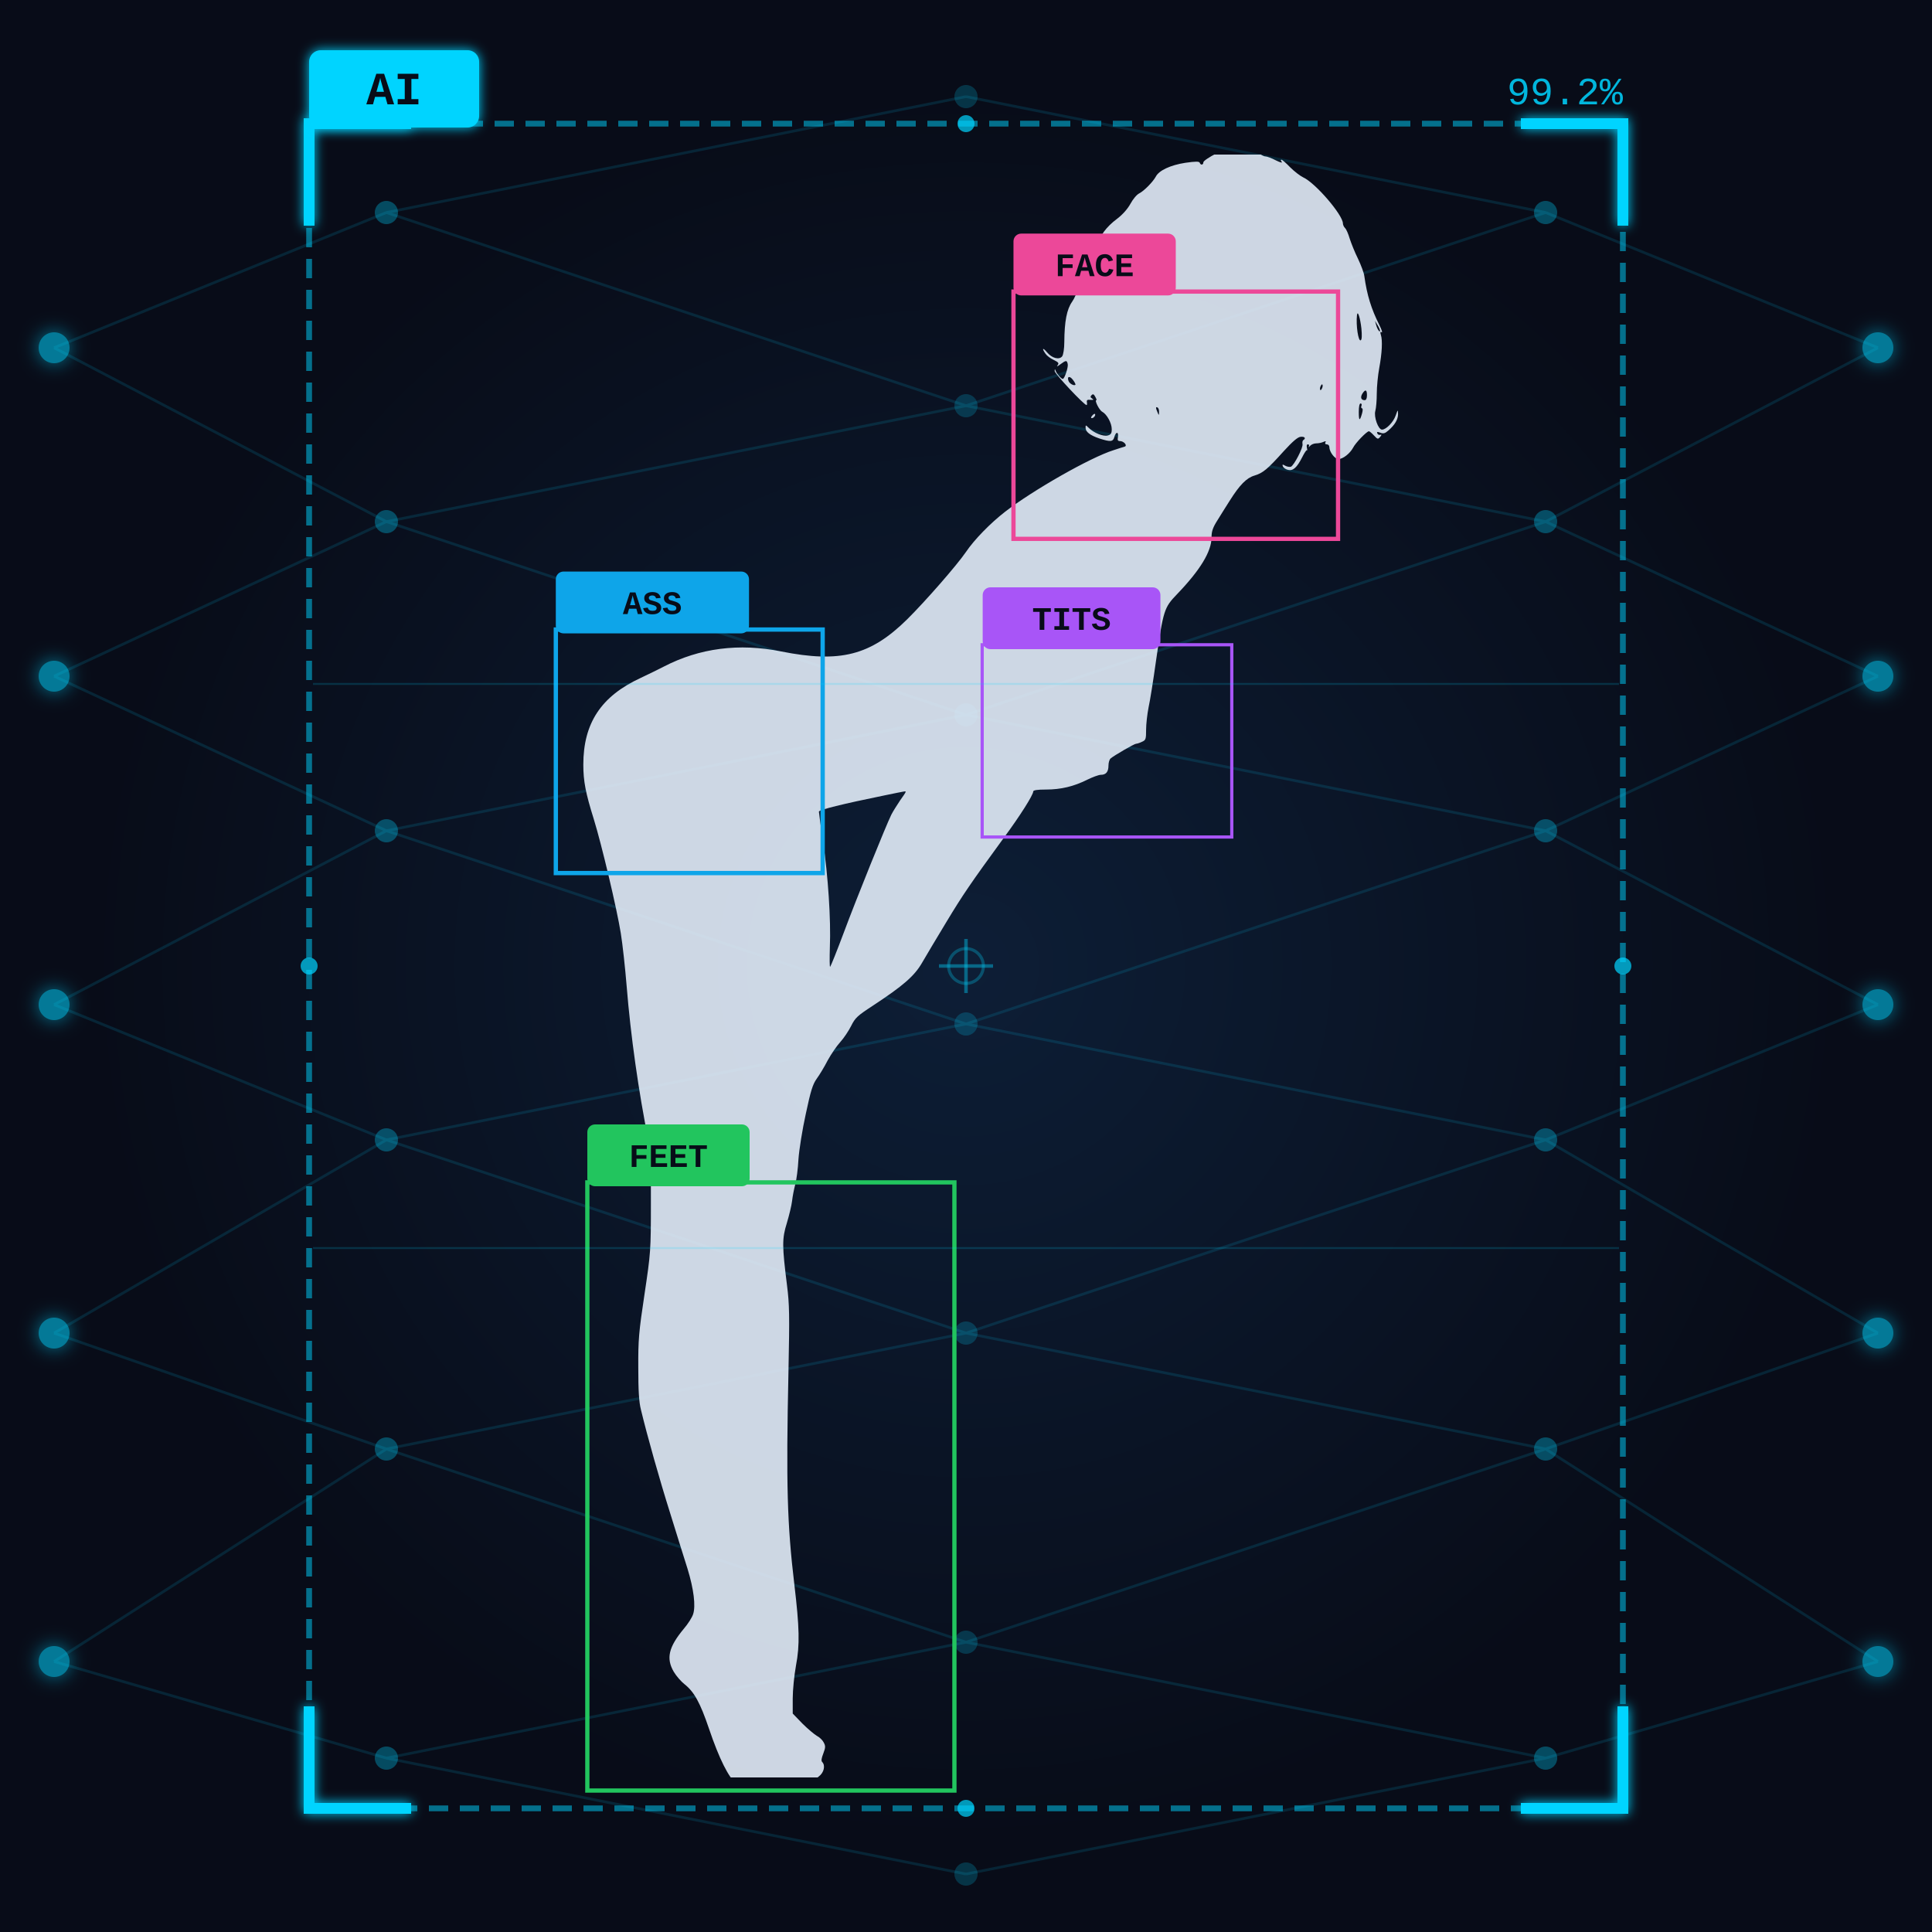
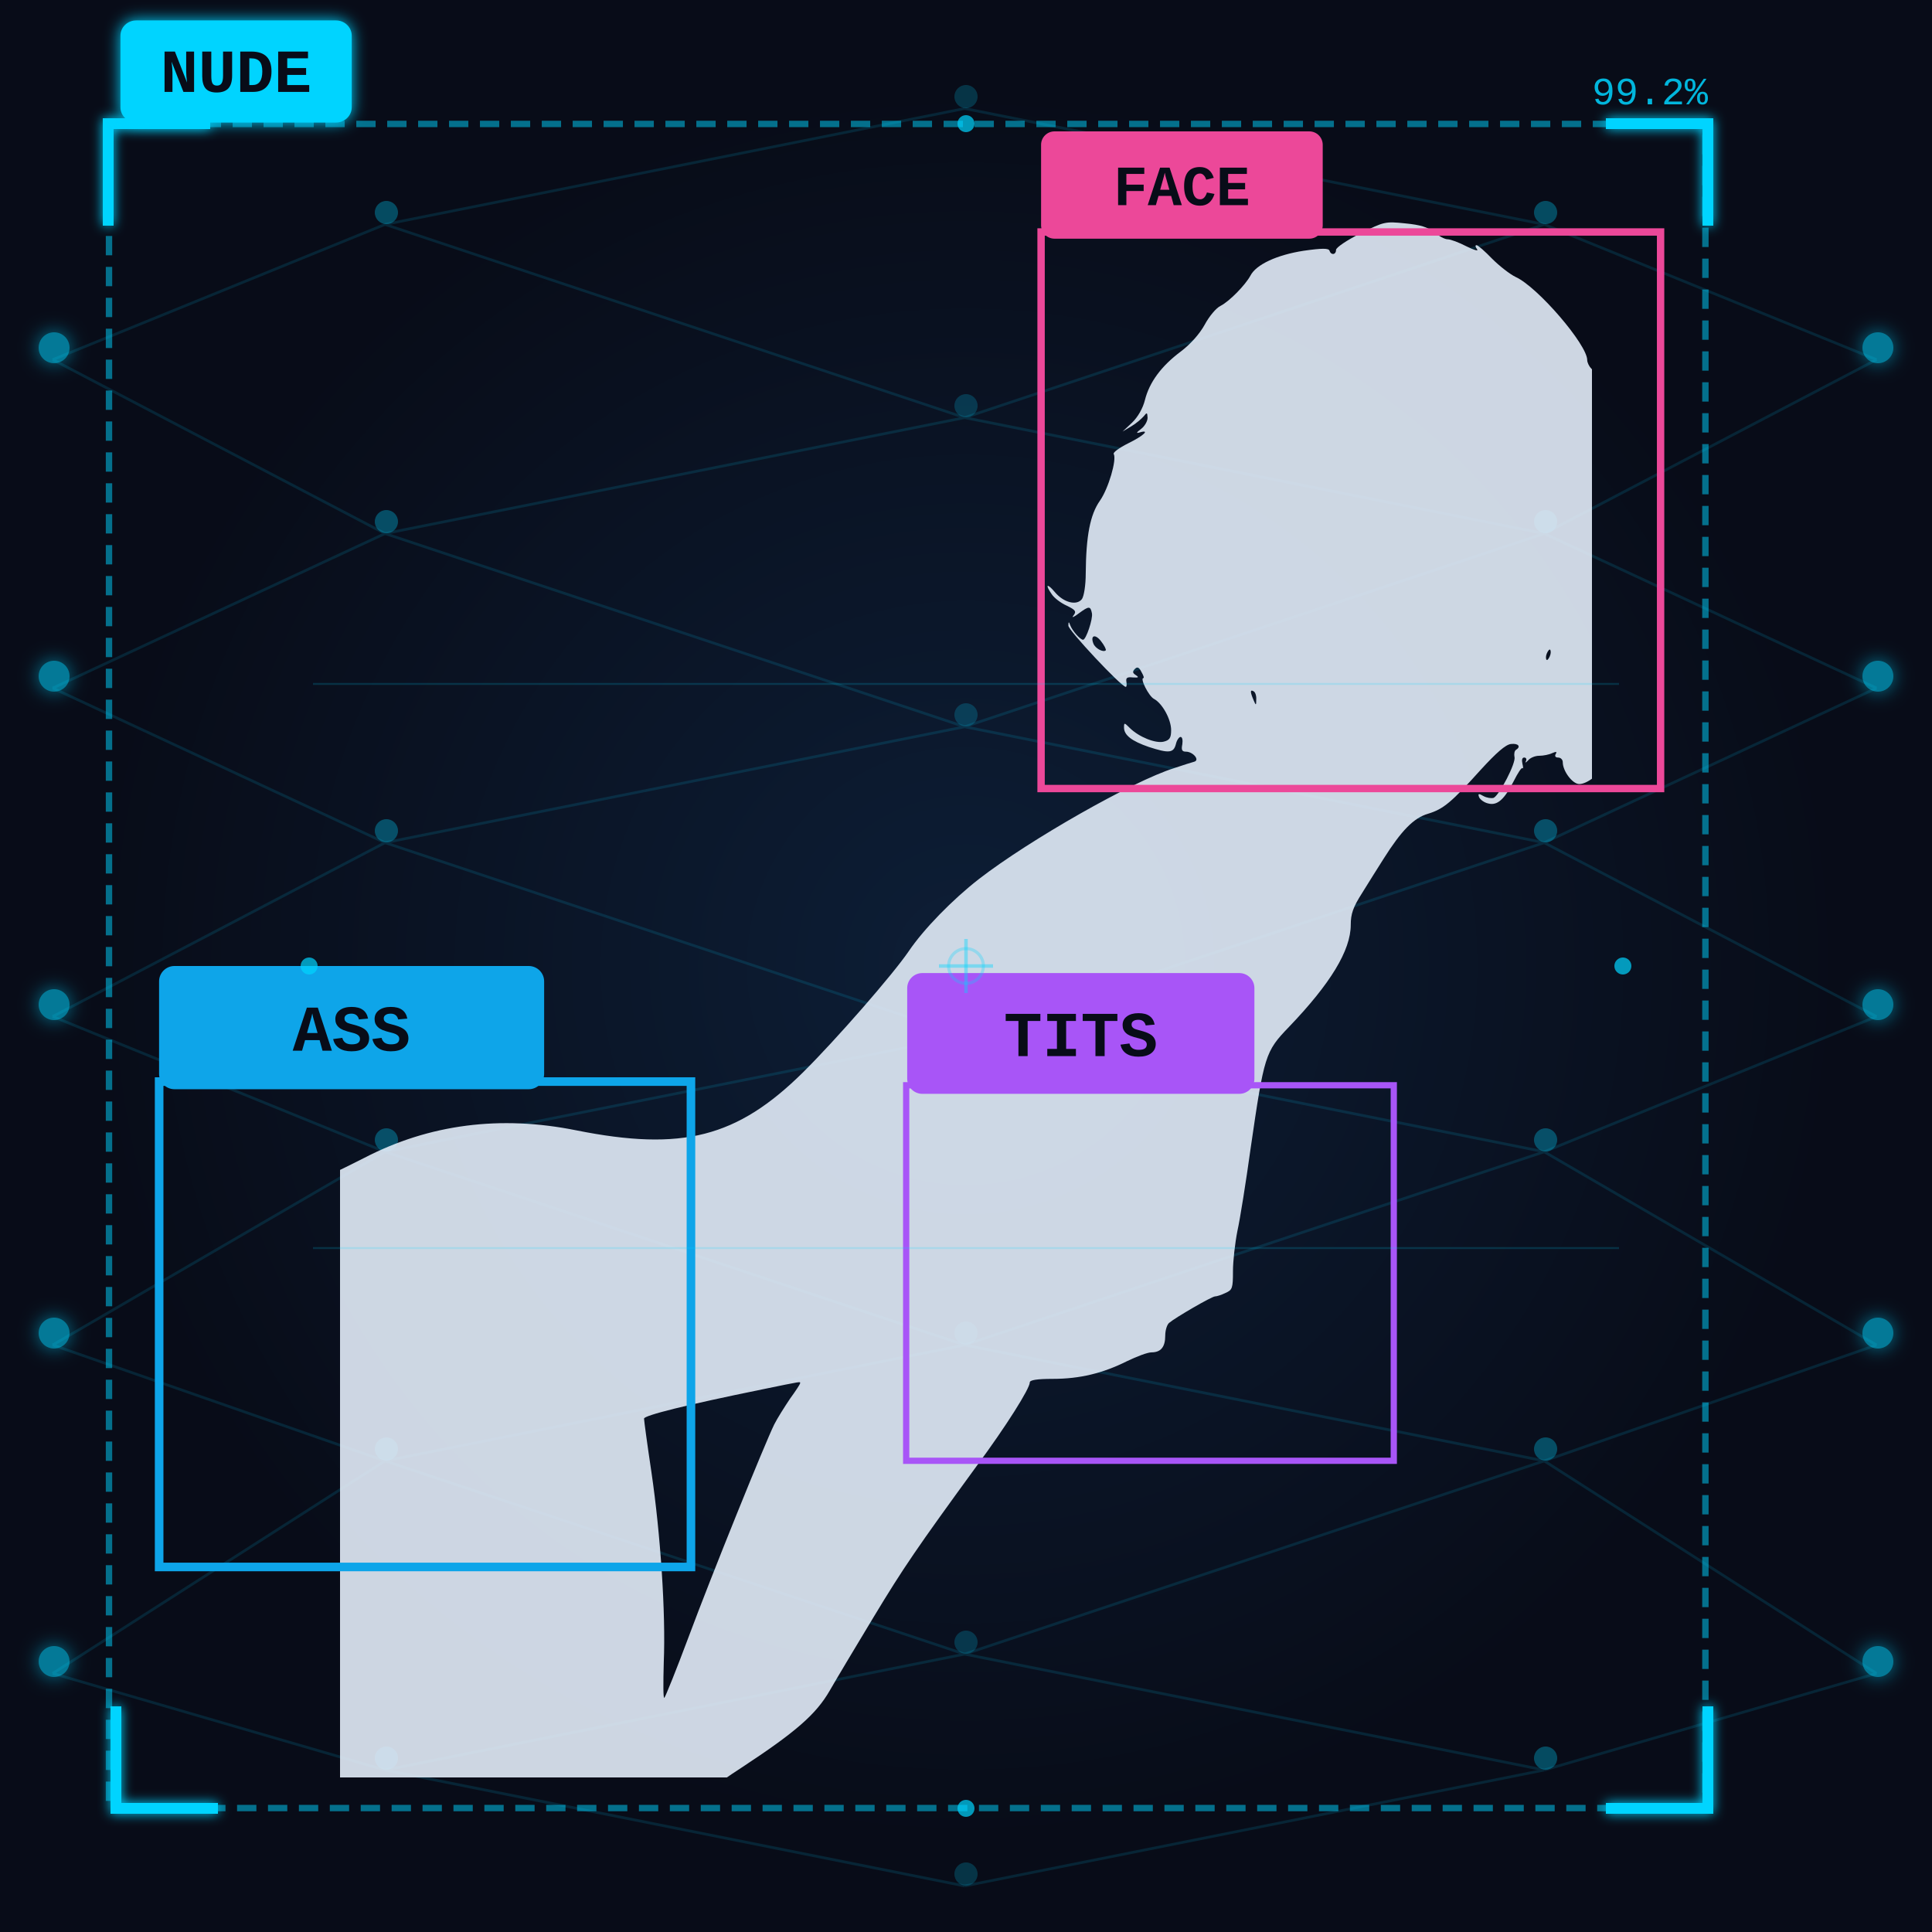
<svg xmlns="http://www.w3.org/2000/svg" viewBox="0 0 500 500" width="500" height="500" version="1.1" id="svg101">
  <defs id="defs5">
    <pattern id="grid" width="20" height="20" patternUnits="userSpaceOnUse">
      <path d="M 20 0 L 0 0 0 20" fill="none" stroke="#1a2040" stroke-width="0.5" id="path1" />
    </pattern>
    <radialGradient id="bgGlow" cx="50%" cy="50%" r="45%">
      <stop offset="0%" stop-color="#0d1e36" id="stop1" />
      <stop offset="100%" stop-color="#080c18" id="stop2" />
    </radialGradient>
    <filter id="nodeGlow" x="-0.013" y="-0.017" width="1.025" height="1.034">
      <feGaussianBlur stdDeviation="2.5" result="blur" id="feGaussianBlur2" />
      <feMerge id="feMerge3">
        <feMergeNode in="blur" id="feMergeNode2" />
        <feMergeNode in="SourceGraphic" id="feMergeNode3" />
      </feMerge>
    </filter>
    <filter id="edgeGlow" x="-0.2" y="-0.2" width="1.4" height="1.4">
      <feGaussianBlur stdDeviation="1.5" result="blur" id="feGaussianBlur3" />
      <feMerge id="feMerge5">
        <feMergeNode in="blur" id="feMergeNode4" />
        <feMergeNode in="SourceGraphic" id="feMergeNode5" />
      </feMerge>
    </filter>
  </defs>
  <rect width="500" height="500" fill="#080c18" id="rect5" />
  <rect width="500" height="500" fill="url(#grid)" id="rect6" />
  <rect width="500" height="500" fill="url(#bgGlow)" id="rect7" />
-   <g stroke="#00d4ff" stroke-width="0.7" opacity="0.13" id="g50">
+   <g stroke="#00d4ff" stroke-width="0.7" opacity="0.13" id="g50" transform="translate(-0.3603303,3.08285)">
    <line x1="14" y1="90" x2="100" y2="55" id="line7" />
    <line x1="14" y1="90" x2="100" y2="135" id="line8" />
    <line x1="14" y1="175" x2="100" y2="135" id="line9" />
    <line x1="14" y1="175" x2="100" y2="215" id="line10" />
    <line x1="14" y1="260" x2="100" y2="215" id="line11" />
    <line x1="14" y1="260" x2="100" y2="295" id="line12" />
    <line x1="14" y1="345" x2="100" y2="295" id="line13" />
    <line x1="14" y1="345" x2="100" y2="375" id="line14" />
    <line x1="14" y1="430" x2="100" y2="375" id="line15" />
    <line x1="14" y1="430" x2="100" y2="455" id="line16" />
    <line x1="100" y1="55" x2="250" y2="25" id="line17" />
    <line x1="100" y1="55" x2="250" y2="105" id="line18" />
    <line x1="100" y1="135" x2="250" y2="105" id="line19" />
    <line x1="100" y1="135" x2="250" y2="185" id="line20" />
    <line x1="100" y1="215" x2="250" y2="185" id="line21" />
    <line x1="100" y1="215" x2="250" y2="265" id="line22" />
    <line x1="100" y1="295" x2="250" y2="265" id="line23" />
    <line x1="100" y1="295" x2="250" y2="345" id="line24" />
    <line x1="100" y1="375" x2="250" y2="345" id="line25" />
    <line x1="100" y1="375" x2="250" y2="425" id="line26" />
    <line x1="100" y1="455" x2="250" y2="425" id="line27" />
    <line x1="100" y1="455" x2="250" y2="485" id="line28" />
    <line x1="250" y1="25" x2="400" y2="55" id="line29" />
    <line x1="250" y1="105" x2="400" y2="55" id="line30" />
    <line x1="250" y1="105" x2="400" y2="135" id="line31" />
    <line x1="250" y1="185" x2="400" y2="135" id="line32" />
    <line x1="250" y1="185" x2="400" y2="215" id="line33" />
    <line x1="250" y1="265" x2="400" y2="215" id="line34" />
    <line x1="250" y1="265" x2="400" y2="295" id="line35" />
    <line x1="250" y1="345" x2="400" y2="295" id="line36" />
    <line x1="250" y1="345" x2="400" y2="375" id="line37" />
    <line x1="250" y1="425" x2="400" y2="375" id="line38" />
    <line x1="250" y1="425" x2="400" y2="455" id="line39" />
    <line x1="250" y1="485" x2="400" y2="455" id="line40" />
    <line x1="400" y1="55" x2="486" y2="90" id="line41" />
    <line x1="400" y1="135" x2="486" y2="90" id="line42" />
    <line x1="400" y1="135" x2="486" y2="175" id="line43" />
    <line x1="400" y1="215" x2="486" y2="175" id="line44" />
    <line x1="400" y1="215" x2="486" y2="260" id="line45" />
    <line x1="400" y1="295" x2="486" y2="260" id="line46" />
    <line x1="400" y1="295" x2="486" y2="345" id="line47" />
    <line x1="400" y1="375" x2="486" y2="345" id="line48" />
    <line x1="400" y1="375" x2="486" y2="430" id="line49" />
    <line x1="400" y1="455" x2="486" y2="430" id="line50" />
  </g>
  <g fill="#00d4ff" opacity="0.2" id="g56">
    <circle cx="250" cy="25" r="3" id="circle50" />
    <circle cx="250" cy="105" r="3" id="circle51" />
    <circle cx="250" cy="185" r="3" id="circle52" />
    <circle cx="250" cy="265" r="3" id="circle53" />
    <circle cx="250" cy="345" r="3" id="circle54" />
    <circle cx="250" cy="425" r="3" id="circle55" />
    <circle cx="250" cy="485" r="3" id="circle56" />
  </g>
  <g fill="#00d4ff" opacity="0.32" id="g68">
    <circle cx="100" cy="55" r="3" id="circle57" />
    <circle cx="100" cy="135" r="3" id="circle58" />
    <circle cx="100" cy="215" r="3" id="circle59" />
    <circle cx="100" cy="295" r="3" id="circle60" />
    <circle cx="100" cy="375" r="3" id="circle61" />
    <circle cx="100" cy="455" r="3" id="circle62" />
    <circle cx="400" cy="55" r="3" id="circle63" />
    <circle cx="400" cy="135" r="3" id="circle64" />
    <circle cx="400" cy="215" r="3" id="circle65" />
    <circle cx="400" cy="295" r="3" id="circle66" />
    <circle cx="400" cy="375" r="3" id="circle67" />
    <circle cx="400" cy="455" r="3" id="circle68" />
  </g>
  <g fill="#00d4ff" opacity="0.55" filter="url(#nodeGlow)" id="g78">
    <circle cx="14" cy="90" r="4" id="circle69" />
    <circle cx="14" cy="175" r="4" id="circle70" />
    <circle cx="14" cy="260" r="4" id="circle71" />
    <circle cx="14" cy="345" r="4" id="circle72" />
    <circle cx="14" cy="430" r="4" id="circle73" />
    <circle cx="486" cy="90" r="4" id="circle74" />
    <circle cx="486" cy="175" r="4" id="circle75" />
    <circle cx="486" cy="260" r="4" id="circle76" />
    <circle cx="486" cy="345" r="4" id="circle77" />
    <circle cx="486" cy="430" r="4" id="circle78" />
  </g>
  <svg x="88" y="40" width="324" height="420" viewBox="0 0 989 1280" preserveAspectRatio="xMidYMid meet" opacity="0.90" version="1.1" id="svg79">
-     <g transform="matrix(0.1292403,0,0,-0.1292403,-150.2949,1504.798)" fill="#e2ecf8" id="g79">
-       <path d="m 6523,11660 c -46,-23 -83,-48 -83,-56 0,-17 -17,-19 -22,-3 -3,9 -25,9 -88,0 -91,-14 -162,-47 -181,-85 -17,-31 -70,-86 -101,-102 -15,-7 -39,-36 -54,-64 -17,-31 -48,-66 -81,-91 -67,-50 -107,-105 -122,-165 -7,-28 -24,-58 -44,-77 l -32,-30 30,18 c 17,10 35,26 42,34 11,14 12,13 13,-5 0,-12 -10,-29 -22,-38 -16,-12 -18,-16 -5,-12 37,11 14,-11 -39,-37 -30,-15 -52,-31 -49,-36 11,-19 -18,-118 -47,-159 -33,-47 -47,-119 -48,-247 0,-40 -6,-77 -13,-87 -18,-23 -62,-12 -92,24 -27,32 -34,26 -10,-8 8,-12 30,-29 50,-38 31,-15 34,-20 23,-34 -7,-9 2,-5 19,8 34,25 39,25 44,0 4,-19 -20,-90 -30,-90 -10,0 -37,31 -44,50 -4,12 -6,12 -6,-2 -1,-15 180,-208 195,-208 3,0 4,8 2,18 -2,13 3,16 22,14 19,-1 22,0 10,8 -11,7 -12,12 -3,21 8,8 14,6 22,-10 7,-12 10,-21 7,-21 -13,0 18,-62 36,-71 28,-15 58,-69 58,-106 0,-26 -5,-34 -25,-39 -28,-7 -85,16 -116,47 -18,18 -19,18 -19,1 0,-26 26,-46 84,-66 68,-22 84,-21 92,9 3,14 11,25 16,25 6,0 8,-11 6,-25 -4,-19 -1,-25 12,-25 24,0 48,-28 29,-34 -8,-2 -39,-12 -69,-22 -140,-44 -490,-243 -662,-376 -90,-70 -188,-170 -240,-247 -54,-79 -245,-298 -358,-410 -224,-221 -410,-269 -770,-197 -258,52 -499,21 -719,-93 -31,-16 -94,-47 -141,-69 -242,-112 -350,-277 -350,-530 0,-101 14,-173 64,-333 48,-155 141,-547 165,-697 11,-67 27,-214 36,-325 24,-300 74,-652 133,-942 13,-64 16,-138 15,-380 0,-294 -1,-305 -39,-560 -35,-232 -39,-280 -38,-450 0,-138 4,-208 16,-255 39,-162 114,-428 180,-637 39,-125 86,-277 105,-336 38,-124 51,-228 34,-278 -6,-19 -31,-59 -57,-89 -93,-112 -109,-181 -61,-263 15,-25 44,-59 66,-76 59,-47 95,-112 149,-271 63,-186 120,-299 169,-339 21,-17 58,-46 81,-66 46,-37 82,-44 101,-21 9,11 18,12 42,2 28,-10 33,-9 50,13 15,18 23,21 31,13 18,-18 63,-14 82,7 10,11 24,17 31,15 15,-6 55,29 55,49 0,7 14,23 30,35 31,23 41,67 20,88 -7,7 -4,24 7,52 14,37 14,46 2,68 -7,14 -26,32 -42,40 -15,9 -55,42 -88,75 l -59,61 v 92 c 0,51 9,141 20,202 24,125 21,233 -10,494 -44,369 -51,611 -36,1305 7,342 6,407 -9,525 -30,240 -31,284 -1,380 14,47 29,108 32,135 3,28 12,73 19,100 8,28 17,97 20,155 4,58 24,183 45,278 30,141 42,180 67,215 17,23 47,73 67,112 21,38 55,88 77,112 21,23 51,68 66,98 25,50 38,62 133,124 184,121 254,181 301,263 23,40 90,152 148,248 102,169 148,236 352,516 99,134 179,261 179,282 0,8 24,12 78,12 92,0 170,19 252,60 33,16 70,30 83,30 32,0 47,18 47,57 0,18 6,37 13,43 21,18 145,90 156,90 6,0 22,5 36,12 23,10 25,16 25,74 0,34 7,95 15,136 9,40 29,166 45,281 46,316 49,328 130,412 141,147 210,260 210,347 0,37 8,60 38,107 20,33 54,86 74,118 60,95 102,138 150,152 53,16 80,39 179,149 54,59 85,86 103,88 25,3 35,-9 17,-20 -5,-3 -7,-14 -5,-24 6,-20 -52,-131 -71,-139 -8,-2 -23,0 -34,6 -17,10 -20,9 -15,-4 4,-8 17,-18 31,-21 31,-8 55,14 87,77 13,26 26,46 29,43 3,-3 3,3 0,15 -3,13 -1,21 6,21 7,0 9,-6 6,-12 -4,-7 -1,-6 7,2 7,9 24,16 38,16 14,0 34,4 44,9 14,6 17,5 12,-3 -4,-7 -1,-12 8,-12 9,0 16,-7 16,-16 0,-30 33,-74 56,-74 27,0 70,34 89,69 14,29 84,101 97,101 4,0 18,-12 31,-26 21,-23 25,-24 37,-9 11,13 11,16 0,13 -7,-2 -15,3 -17,10 -4,9 1,10 19,3 18,-7 29,-4 48,13 40,34 60,68 60,101 -1,29 -1,29 -15,-10 -14,-40 -58,-85 -83,-85 -23,0 -51,78 -41,114 5,17 9,65 9,107 0,42 7,112 15,155 17,92 21,169 10,203 -5,17 -4,21 5,16 6,-4 0,16 -14,44 -49,97 -76,183 -92,299 -2,19 -20,67 -39,107 -20,40 -42,96 -51,124 -8,27 -20,56 -28,63 -7,7 -13,20 -13,28 0,52 -168,248 -243,282 -19,9 -55,37 -80,62 -24,25 -48,46 -53,46 -5,0 -4,-6 2,-14 6,-7 -10,-3 -36,10 -25,13 -54,24 -64,24 -10,0 -30,11 -46,24 -21,17 -46,25 -98,30 -68,7 -72,6 -152,-34 z m 883,-1072 c 4,-42 3,-68 -4,-72 -15,-9 -30,92 -23,154 4,33 20,-18 27,-82 z m 114,-12 c 0,-18 -17,8 -24,34 l -7,25 15,-25 c 9,-14 15,-29 16,-34 z m -1862,-332 c -9,-8 -36,7 -42,23 -11,28 6,34 26,8 11,-14 18,-28 16,-31 z m 1508,-20 c -4,-9 -9,-15 -11,-12 -3,3 -3,13 1,22 4,9 9,15 11,12 3,-3 3,-13 -1,-22 z m 274,-44 c 0,-19 -5,-30 -14,-30 -22,0 -28,17 -14,40 18,28 28,25 28,-10 z m -34,-65 c -3,-8 -1,-15 4,-15 5,0 5,-13 0,-31 -14,-49 -20,-47 -20,9 0,31 4,52 11,52 6,0 9,-7 5,-15 z m -1237,-38 c 0,-21 -1,-21 -9,-2 -12,28 -12,37 0,30 6,-3 10,-16 9,-28 z M 4620,7755 c 0,-3 -15,-26 -34,-52 -18,-27 -43,-66 -54,-88 -31,-63 -211,-507 -292,-725 -40,-107 -77,-199 -81,-203 -4,-5 -4,49 -2,120 7,168 -11,436 -42,647 -14,93 -25,175 -25,181 0,11 145,47 400,99 141,29 130,27 130,21 z" id="path78" />
+     <g transform="matrix(0.2020472,0,0,-0.2020472,-554.1138,2570.49)" fill="#e2ecf8" id="g79">
+       <path d="m 6732.283,12419.043 c -52.961,-26.48 -95.56,-55.264 -95.56,-64.474 0,-19.573 -19.573,-21.875 -25.329,-3.454 -3.454,10.362 -28.783,10.362 -101.317,0 -104.771,-16.119 -186.515,-54.112 -208.39,-97.863 -19.573,-35.691 -80.593,-99.014 -116.284,-117.435 -17.27,-8.059 -44.902,-41.448 -62.172,-73.685 -19.573,-35.691 -55.264,-75.987 -93.257,-104.771 -77.139,-57.566 -123.192,-120.889 -140.462,-189.968 -8.059,-32.237 -27.632,-66.777 -50.658,-88.652 l -36.842,-34.54 34.54,20.724 c 19.573,11.513 40.296,29.934 48.356,39.145 12.665,16.118 13.816,14.967 14.967,-5.757 0,-13.816 -11.513,-33.388 -25.329,-43.75 -18.421,-13.816 -20.724,-18.421 -5.757,-13.816 42.599,12.664 16.119,-12.665 -44.902,-42.599 -34.54,-17.27 -59.869,-35.691 -56.415,-41.448 12.665,-21.875 -20.724,-135.856 -54.112,-183.061 -37.994,-54.112 -54.112,-137.008 -55.264,-284.377 0,-46.053 -6.908,-88.652 -14.967,-100.166 -20.724,-26.48 -71.382,-13.815 -105.922,27.632 -31.086,36.843 -39.145,29.935 -11.513,-9.21 9.211,-13.816 34.54,-33.389 57.566,-43.751 35.691,-17.27 39.145,-23.026 26.48,-39.145 -8.059,-10.362 2.303,-5.756 21.875,9.211 39.145,28.783 44.902,28.783 50.658,0 4.605,-21.875 -23.026,-103.62 -34.54,-103.62 -11.513,0 -42.599,35.692 -50.658,57.567 -4.605,13.816 -6.908,13.816 -6.908,-2.303 -1.151,-17.27 207.239,-239.476 224.508,-239.476 3.454,0 4.605,9.211 2.303,20.724 -2.303,14.967 3.454,18.421 25.329,16.119 21.875,-1.152 25.329,0 11.513,9.21 -12.665,8.06 -13.816,13.816 -3.454,24.178 9.211,9.211 16.119,6.908 25.329,-11.513 8.059,-13.816 11.513,-24.178 8.059,-24.178 -14.967,0 20.724,-71.382 41.448,-81.744 32.237,-17.27 66.777,-79.441 66.777,-122.041 0,-29.934 -5.757,-39.145 -28.783,-44.901 -32.237,-8.06 -97.863,18.421 -133.554,54.112 -20.724,20.724 -21.875,20.724 -21.875,1.151 0,-29.934 29.934,-52.961 96.711,-75.987 78.29,-25.329 96.711,-24.178 105.922,10.362 3.454,16.118 12.665,28.783 18.421,28.783 6.908,0 9.211,-12.665 6.908,-28.783 -4.605,-21.875 -1.151,-28.783 13.816,-28.783 27.632,0 55.264,-32.237 33.388,-39.145 -9.211,-2.303 -44.902,-13.816 -79.442,-25.33 -161.186,-50.658 -564.15,-279.772 -762.178,-432.898 -103.619,-80.593 -216.449,-195.725 -276.318,-284.377 -62.172,-90.955 -282.075,-343.095 -412.175,-472.044 -257.897,-254.443 -472.044,-309.707 -886.521,-226.811 -297.042,59.869 -574.512,24.178 -827.803,-107.073 -35.691,-18.421 -108.225,-54.112 -162.337,-79.442 -278.621,-128.948 -402.964,-318.917 -402.964,-610.203 0,-116.284 16.119,-199.179 73.685,-383.392 55.264,-178.456 162.337,-629.775 189.969,-802.474 12.665,-77.139 31.086,-246.384 41.448,-374.181 27.632,-345.398 85.198,-750.664 153.126,-1084.549 14.967,-73.685 18.421,-158.883 17.27,-437.504 0,-338.49 -1.151,-351.154 -44.902,-644.742 -40.296,-267.108 -44.902,-322.371 -43.75,-518.097 0,-158.883 4.605,-239.476 18.421,-293.588 44.902,-186.515 131.251,-492.767 207.239,-733.394 44.902,-143.916 99.014,-318.917 120.889,-386.846 43.75,-142.764 58.718,-262.502 39.145,-320.069 -6.908,-21.875 -35.691,-67.928 -65.626,-102.468 -107.073,-128.948 -125.495,-208.39 -70.231,-302.799 17.27,-28.783 50.658,-67.928 75.987,-87.501 67.928,-54.112 109.376,-128.948 171.548,-312.009 72.534,-214.147 138.159,-344.246 194.574,-390.299 24.178,-19.573 66.777,-52.961 93.257,-75.987 52.961,-42.599 94.409,-50.658 116.284,-24.178 10.362,12.665 20.724,13.816 48.356,2.303 32.237,-11.513 37.994,-10.362 57.566,14.967 17.27,20.724 26.48,24.178 35.691,14.967 20.724,-20.724 72.534,-16.119 94.409,8.059 11.513,12.665 27.632,19.573 35.691,17.27 17.27,-6.908 63.323,33.388 63.323,56.415 0,8.059 16.119,26.48 34.54,40.296 35.691,26.481 47.204,77.139 23.027,101.317 -8.059,8.059 -4.605,27.632 8.059,59.869 16.119,42.599 16.119,52.961 2.303,78.29 -8.059,16.119 -29.934,36.842 -48.356,46.053 -17.27,10.362 -63.323,48.356 -101.317,86.349 l -67.928,70.231 v 105.922 c 0,58.718 10.362,162.337 23.026,232.568 27.632,143.916 24.178,268.259 -11.513,568.755 -50.658,424.839 -58.718,703.46 -41.448,1502.48 8.059,393.753 6.908,468.59 -10.362,604.446 -34.54,276.318 -35.691,326.976 -1.151,437.504 16.119,54.112 33.388,124.343 36.842,155.429 3.454,32.237 13.816,84.047 21.875,115.133 9.211,32.237 19.573,111.679 23.026,178.456 4.605,66.777 27.632,210.693 51.81,320.069 34.54,162.337 48.356,207.239 77.139,247.535 19.573,26.48 54.112,84.047 77.139,128.948 24.178,43.75 63.323,101.317 88.652,128.948 24.178,26.48 58.718,78.29 75.987,112.83 28.783,57.566 43.75,71.382 153.126,142.764 211.844,139.31 292.437,208.39 346.549,302.799 26.48,46.053 103.619,175.001 170.396,285.529 117.435,194.574 170.396,271.713 405.267,594.084 113.981,154.278 206.087,300.496 206.087,324.674 0,9.211 27.632,13.816 89.803,13.816 105.922,0 195.725,21.875 290.134,69.079 37.994,18.421 80.593,34.54 95.56,34.54 36.843,0 54.112,20.724 54.112,65.626 0,20.724 6.908,42.599 14.967,49.507 24.178,20.724 166.942,103.619 179.607,103.619 6.908,0 25.329,5.757 41.448,13.816 26.48,11.513 28.783,18.421 28.783,85.198 0,39.145 8.059,109.376 17.27,156.58 10.362,46.053 33.388,191.12 51.81,323.523 52.961,363.819 56.415,377.635 149.672,474.346 162.337,169.245 241.778,299.345 241.778,399.51 0,42.599 9.211,69.08 43.75,123.192 23.026,37.994 62.172,99.014 85.198,135.856 69.079,109.376 117.435,158.883 172.699,175.002 61.02,18.421 92.106,44.902 206.087,171.547 62.172,67.929 97.863,99.014 118.587,101.317 28.783,3.454 40.296,-10.362 19.573,-23.026 -5.757,-3.454 -8.059,-16.119 -5.757,-27.632 6.908,-23.027 -59.869,-150.824 -81.744,-160.034 -9.211,-2.303 -26.48,0 -39.145,6.907 -19.573,11.514 -23.026,10.362 -17.27,-4.605 4.605,-9.21 19.573,-20.724 35.691,-24.178 35.691,-9.21 63.323,16.119 100.165,88.652 14.967,29.935 29.934,52.961 33.388,49.507 3.454,-3.454 3.454,3.454 0,17.27 -3.454,14.968 -1.151,24.178 6.908,24.178 8.059,0 10.362,-6.908 6.908,-13.816 -4.605,-8.059 -1.151,-6.908 8.059,2.303 8.059,10.362 27.632,18.421 43.75,18.421 16.119,0 39.145,4.605 50.658,10.362 16.119,6.908 19.573,5.757 13.816,-3.454 -4.605,-8.059 -1.151,-13.816 9.211,-13.816 10.362,0 18.421,-8.059 18.421,-18.421 0,-34.54 37.994,-85.198 64.474,-85.198 31.086,0 80.593,39.145 102.468,79.441 16.119,33.389 96.711,116.284 111.679,116.284 4.605,0 20.724,-13.816 35.691,-29.934 24.178,-26.481 28.783,-27.632 42.599,-10.362 12.665,14.967 12.665,18.421 0,14.967 -8.059,-2.303 -17.27,3.454 -19.573,11.513 -4.605,10.362 1.151,11.514 21.875,3.454 20.724,-8.059 33.388,-4.605 55.264,14.968 46.053,39.145 69.08,78.29 69.08,116.283 -1.151,33.389 -1.151,33.389 -17.27,-11.513 -16.119,-46.053 -66.777,-97.863 -95.56,-97.863 -26.48,0 -58.718,89.804 -47.204,131.252 5.757,19.572 10.362,74.836 10.362,123.191 0,48.356 8.059,128.949 17.27,178.456 19.573,105.922 24.178,194.574 11.513,233.719 -5.757,19.573 -4.605,24.178 5.757,18.421 6.908,-4.605 0,18.422 -16.119,50.659 -56.415,111.678 -87.501,210.692 -105.922,344.246 -2.303,21.875 -23.026,77.139 -44.902,123.192 -23.026,46.053 -48.356,110.527 -58.718,142.764 -9.211,31.086 -23.027,64.475 -32.237,72.534 -8.059,8.059 -14.967,23.026 -14.967,32.237 0,59.869 -193.423,285.529 -279.772,324.674 -21.875,10.362 -63.323,42.599 -92.106,71.382 -27.632,28.783 -55.264,52.961 -61.02,52.961 -5.757,0 -4.605,-6.908 2.303,-16.119 6.908,-8.059 -11.513,-3.454 -41.448,11.514 -28.783,14.967 -62.172,27.632 -73.685,27.632 -11.513,0 -34.54,12.664 -52.961,27.631 -24.178,19.573 -52.961,28.783 -112.83,34.54 -78.29,8.059 -82.895,6.908 -175.002,-39.145 z m 1016.621,-1234.221 c 4.605,-48.356 3.454,-78.29 -4.605,-82.896 -17.27,-10.362 -34.54,105.922 -26.48,177.305 4.605,37.993 23.026,-20.724 31.086,-94.409 z m 131.251,-13.816 c 0,-20.724 -19.573,9.211 -27.632,39.145 l -8.059,28.783 17.27,-28.783 c 10.362,-16.119 17.27,-33.388 18.421,-39.145 z m -2143.769,-382.24 c -10.362,-9.211 -41.448,8.059 -48.356,26.48 -12.665,32.237 6.908,39.145 29.934,9.211 12.665,-16.119 20.724,-32.237 18.421,-35.691 z m 1736.199,-23.027 c -4.605,-10.362 -10.362,-17.27 -12.665,-13.816 -3.454,3.454 -3.454,14.968 1.151,25.329 4.605,10.362 10.362,17.27 12.665,13.816 3.454,-3.454 3.454,-14.967 -1.151,-25.329 z m 315.463,-50.658 c 0,-21.875 -5.757,-34.54 -16.119,-34.54 -25.329,0 -32.237,19.573 -16.119,46.053 20.724,32.237 32.237,28.783 32.237,-11.513 z m -39.145,-74.836 c -3.454,-9.211 -1.151,-17.27 4.605,-17.27 5.757,0 5.757,-14.967 0,-35.691 -16.119,-56.415 -23.026,-54.113 -23.026,10.362 0,35.691 4.605,59.869 12.665,59.869 6.908,0 10.362,-8.06 5.757,-17.27 z m -1424.19,-43.751 c 0,-24.178 -1.151,-24.178 -10.362,-2.302 -13.816,32.237 -13.816,42.599 0,34.539 6.908,-3.454 11.513,-18.421 10.362,-32.237 z M 4541.311,7923.116 c 0,-3.454 -17.27,-29.934 -39.145,-59.869 -20.724,-31.086 -49.507,-75.987 -62.172,-101.317 -35.691,-72.534 -242.93,-583.722 -336.187,-834.711 -46.053,-123.192 -88.652,-229.114 -93.257,-233.719 -4.605,-5.757 -4.605,56.415 -2.303,138.159 8.059,193.423 -12.665,501.978 -48.356,744.908 -16.119,107.073 -28.783,201.482 -28.783,208.39 0,12.665 166.942,54.112 460.53,113.981 162.337,33.389 149.672,31.086 149.672,24.178 z" id="path78" style="stroke-width:1.151" />
      <path d="m 5760,10055 c -8,-9 -8,-15 -2,-15 12,0 26,19 19,26 -2,2 -10,-2 -17,-11 z" id="path79" />
    </g>
  </svg>
-   <rect x="262.288" y="75.458" width="84" height="64" fill="none" stroke="#ec4899" stroke-width="1.1" id="rect79" />
-   <rect x="262.288" y="60.458" width="42" height="16" rx="2" fill="#ec4899" id="rect80" />
-   <text x="283.288" y="71.458" font-family="'Courier New', monospace" font-size="8.5px" font-weight="bold" fill="#080c18" text-anchor="middle" id="text80">FACE</text>
-   <rect x="143.85" y="162.924" width="69.054" height="63.024" fill="none" stroke="#0ea5e9" stroke-width="1.116" id="rect81" />
-   <rect x="143.842" y="147.916" width="50" height="16" rx="2" fill="#0ea5e9" id="rect82" />
-   <text x="168.842" y="158.916" font-family="'Courier New', monospace" font-size="8.5px" font-weight="bold" fill="#080c18" text-anchor="middle" id="text82">ASS</text>
-   <rect x="254.182" y="166.864" width="64.602" height="49.753" fill="none" stroke="#a855f7" stroke-width="0.828" id="rect83" />
-   <rect x="254.318" y="152" width="46" height="16" rx="2" fill="#a855f7" id="rect84" />
-   <text x="277.318" y="163" font-family="'Courier New', monospace" font-size="8.5px" font-weight="bold" fill="#080c18" text-anchor="middle" id="text84">TITS</text>
-   <rect x="152" y="306" width="95" height="157.394" fill="none" stroke="#22c55e" stroke-width="1.1" id="rect87" />
-   <rect x="152" y="291" width="42" height="16" rx="2" fill="#22c55e" id="rect88" />
-   <text x="173" y="302" font-family="'Courier New', monospace" font-size="8.5px" font-weight="bold" fill="#080c18" text-anchor="middle" id="text88">FEET</text>
-   <rect x="80" y="32" width="340" height="436" fill="none" stroke="#00d4ff" stroke-width="1.5" stroke-dasharray="5,3" opacity="0.5" id="rect91" />
-   <path d="M80 57 L80 32 L105 32" fill="none" stroke="#00d4ff" stroke-width="2.8" stroke-linecap="square" filter="url(#edgeGlow)" id="path91" />
-   <path d="M395 32 L420 32 L420 57" fill="none" stroke="#00d4ff" stroke-width="2.8" stroke-linecap="square" filter="url(#edgeGlow)" id="path92" />
-   <path d="M80 443 L80 468 L105 468" fill="none" stroke="#00d4ff" stroke-width="2.8" stroke-linecap="square" filter="url(#edgeGlow)" id="path93" />
-   <path d="M395 468 L420 468 L420 443" fill="none" stroke="#00d4ff" stroke-width="2.8" stroke-linecap="square" filter="url(#edgeGlow)" id="path94" />
+   <g id="g1" transform="matrix(1.735466,0,0,1.735466,-185.7616,-70.92011)">
+     <rect x="262.288" y="75.458" width="92.384" height="82.997" fill="none" stroke="#ec4899" stroke-width="1.1" id="rect79" />
+     <rect x="262.288" y="60.458" width="42" height="16" rx="2" fill="#ec4899" id="rect80" />
+     <text x="283.288" y="71.458" font-family="'Courier New', monospace" font-size="8.5px" font-weight="bold" fill="#080c18" text-anchor="middle" id="text80">FACE</text>
+   </g>
+   <g id="g2" transform="matrix(1.993118,0,0,1.993118,-52.50852,-300.1005)">
+     <rect x="47.008" y="291.008" width="69.054" height="63.024" fill="none" stroke="#0ea5e9" stroke-width="1.116" id="rect81" />
+     <rect x="47" y="276" width="50" height="16" rx="2" fill="#0ea5e9" id="rect82" />
+     <text x="72" y="287" font-family="'Courier New', monospace" font-size="8.5px" font-weight="bold" fill="#080c18" text-anchor="middle" id="text82">ASS</text>
+   </g>
+   <g id="g3" transform="matrix(1.953387,0,0,1.953387,-261.9978,-45.08623)">
+     <rect x="254.182" y="166.864" width="64.602" height="49.753" fill="none" stroke="#a855f7" stroke-width="0.828" id="rect83" />
+     <rect x="254.318" y="152" width="46" height="16" rx="2" fill="#a855f7" id="rect84" />
+     <text x="277.318" y="163" font-family="'Courier New', monospace" font-size="8.5px" font-weight="bold" fill="#080c18" text-anchor="middle" id="text84">TITS</text>
+   </g>
+   <rect x="28.209" y="32.077" width="413.149" height="435.847" fill="none" stroke="#00d4ff" stroke-width="1.653" stroke-dasharray="5, 3" opacity="0.5" id="rect91" />
+   <path d="M 28,57 V 32 h 25" fill="none" stroke="#00d4ff" stroke-width="2.8" stroke-linecap="square" filter="url(#edgeGlow)" id="path91" />
+   <path d="m 417,32 h 25 v 25" fill="none" stroke="#00d4ff" stroke-width="2.8" stroke-linecap="square" filter="url(#edgeGlow)" id="path92" />
+   <path d="m 30,443 v 25 h 25" fill="none" stroke="#00d4ff" stroke-width="2.8" stroke-linecap="square" filter="url(#edgeGlow)" id="path93" />
+   <path d="m 417,468 h 25 v -25" fill="none" stroke="#00d4ff" stroke-width="2.8" stroke-linecap="square" filter="url(#edgeGlow)" id="path94" />
  <circle cx="250" cy="32" r="2.2" fill="#00d4ff" opacity="0.7" id="circle94" />
  <circle cx="250" cy="468" r="2.2" fill="#00d4ff" opacity="0.7" id="circle95" />
  <circle cx="80" cy="250" r="2.2" fill="#00d4ff" opacity="0.7" id="circle96" />
  <circle cx="420" cy="250" r="2.2" fill="#00d4ff" opacity="0.7" id="circle97" />
  <line x1="81" y1="177" x2="419" y2="177" stroke="#00d4ff" stroke-width="0.5" opacity="0.17" id="line97" />
  <line x1="81" y1="323" x2="419" y2="323" stroke="#00d4ff" stroke-width="0.5" opacity="0.17" id="line98" />
  <line x1="243" y1="250" x2="257" y2="250" stroke="#00d4ff" stroke-width="0.9" opacity="0.4" id="line99" />
  <line x1="250" y1="243" x2="250" y2="257" stroke="#00d4ff" stroke-width="0.9" opacity="0.4" id="line100" />
  <circle cx="250" cy="250" r="4.5" fill="none" stroke="#00d4ff" stroke-width="0.8" opacity="0.28" id="circle100" />
-   <rect x="80" y="13" width="44" height="20" rx="3" fill="#00d4ff" filter="url(#edgeGlow)" id="rect100" />
-   <text x="102" y="27" font-family="'Courier New',Courier,monospace" font-size="12" font-weight="bold" fill="#080c18" text-anchor="middle" id="text100">AI</text>
-   <text x="420" y="27" font-family="'Courier New',Courier,monospace" font-size="10" fill="#00d4ff" text-anchor="end" opacity="0.85" id="text101">99.2%</text>
+   <rect x="28" y="13" width="44" height="20" rx="3" fill="#00d4ff" filter="url(#edgeGlow)" id="rect100" transform="matrix(1.36039,0,0,1.321429,-6.919481,-11.89286)" />
+   <text x="60.219" y="24.134" font-family="'Courier New', Courier, monospace" font-size="16.089px" font-weight="bold" fill="#080c18" text-anchor="middle" id="text100" transform="scale(1.014635,0.9855762)" style="stroke-width:1.341">NUDE</text>
+   <text x="442" y="27" font-family="'Courier New', Courier, monospace" font-size="10px" fill="#00d4ff" text-anchor="end" opacity="0.85" id="text101">99.2%</text>
</svg>
